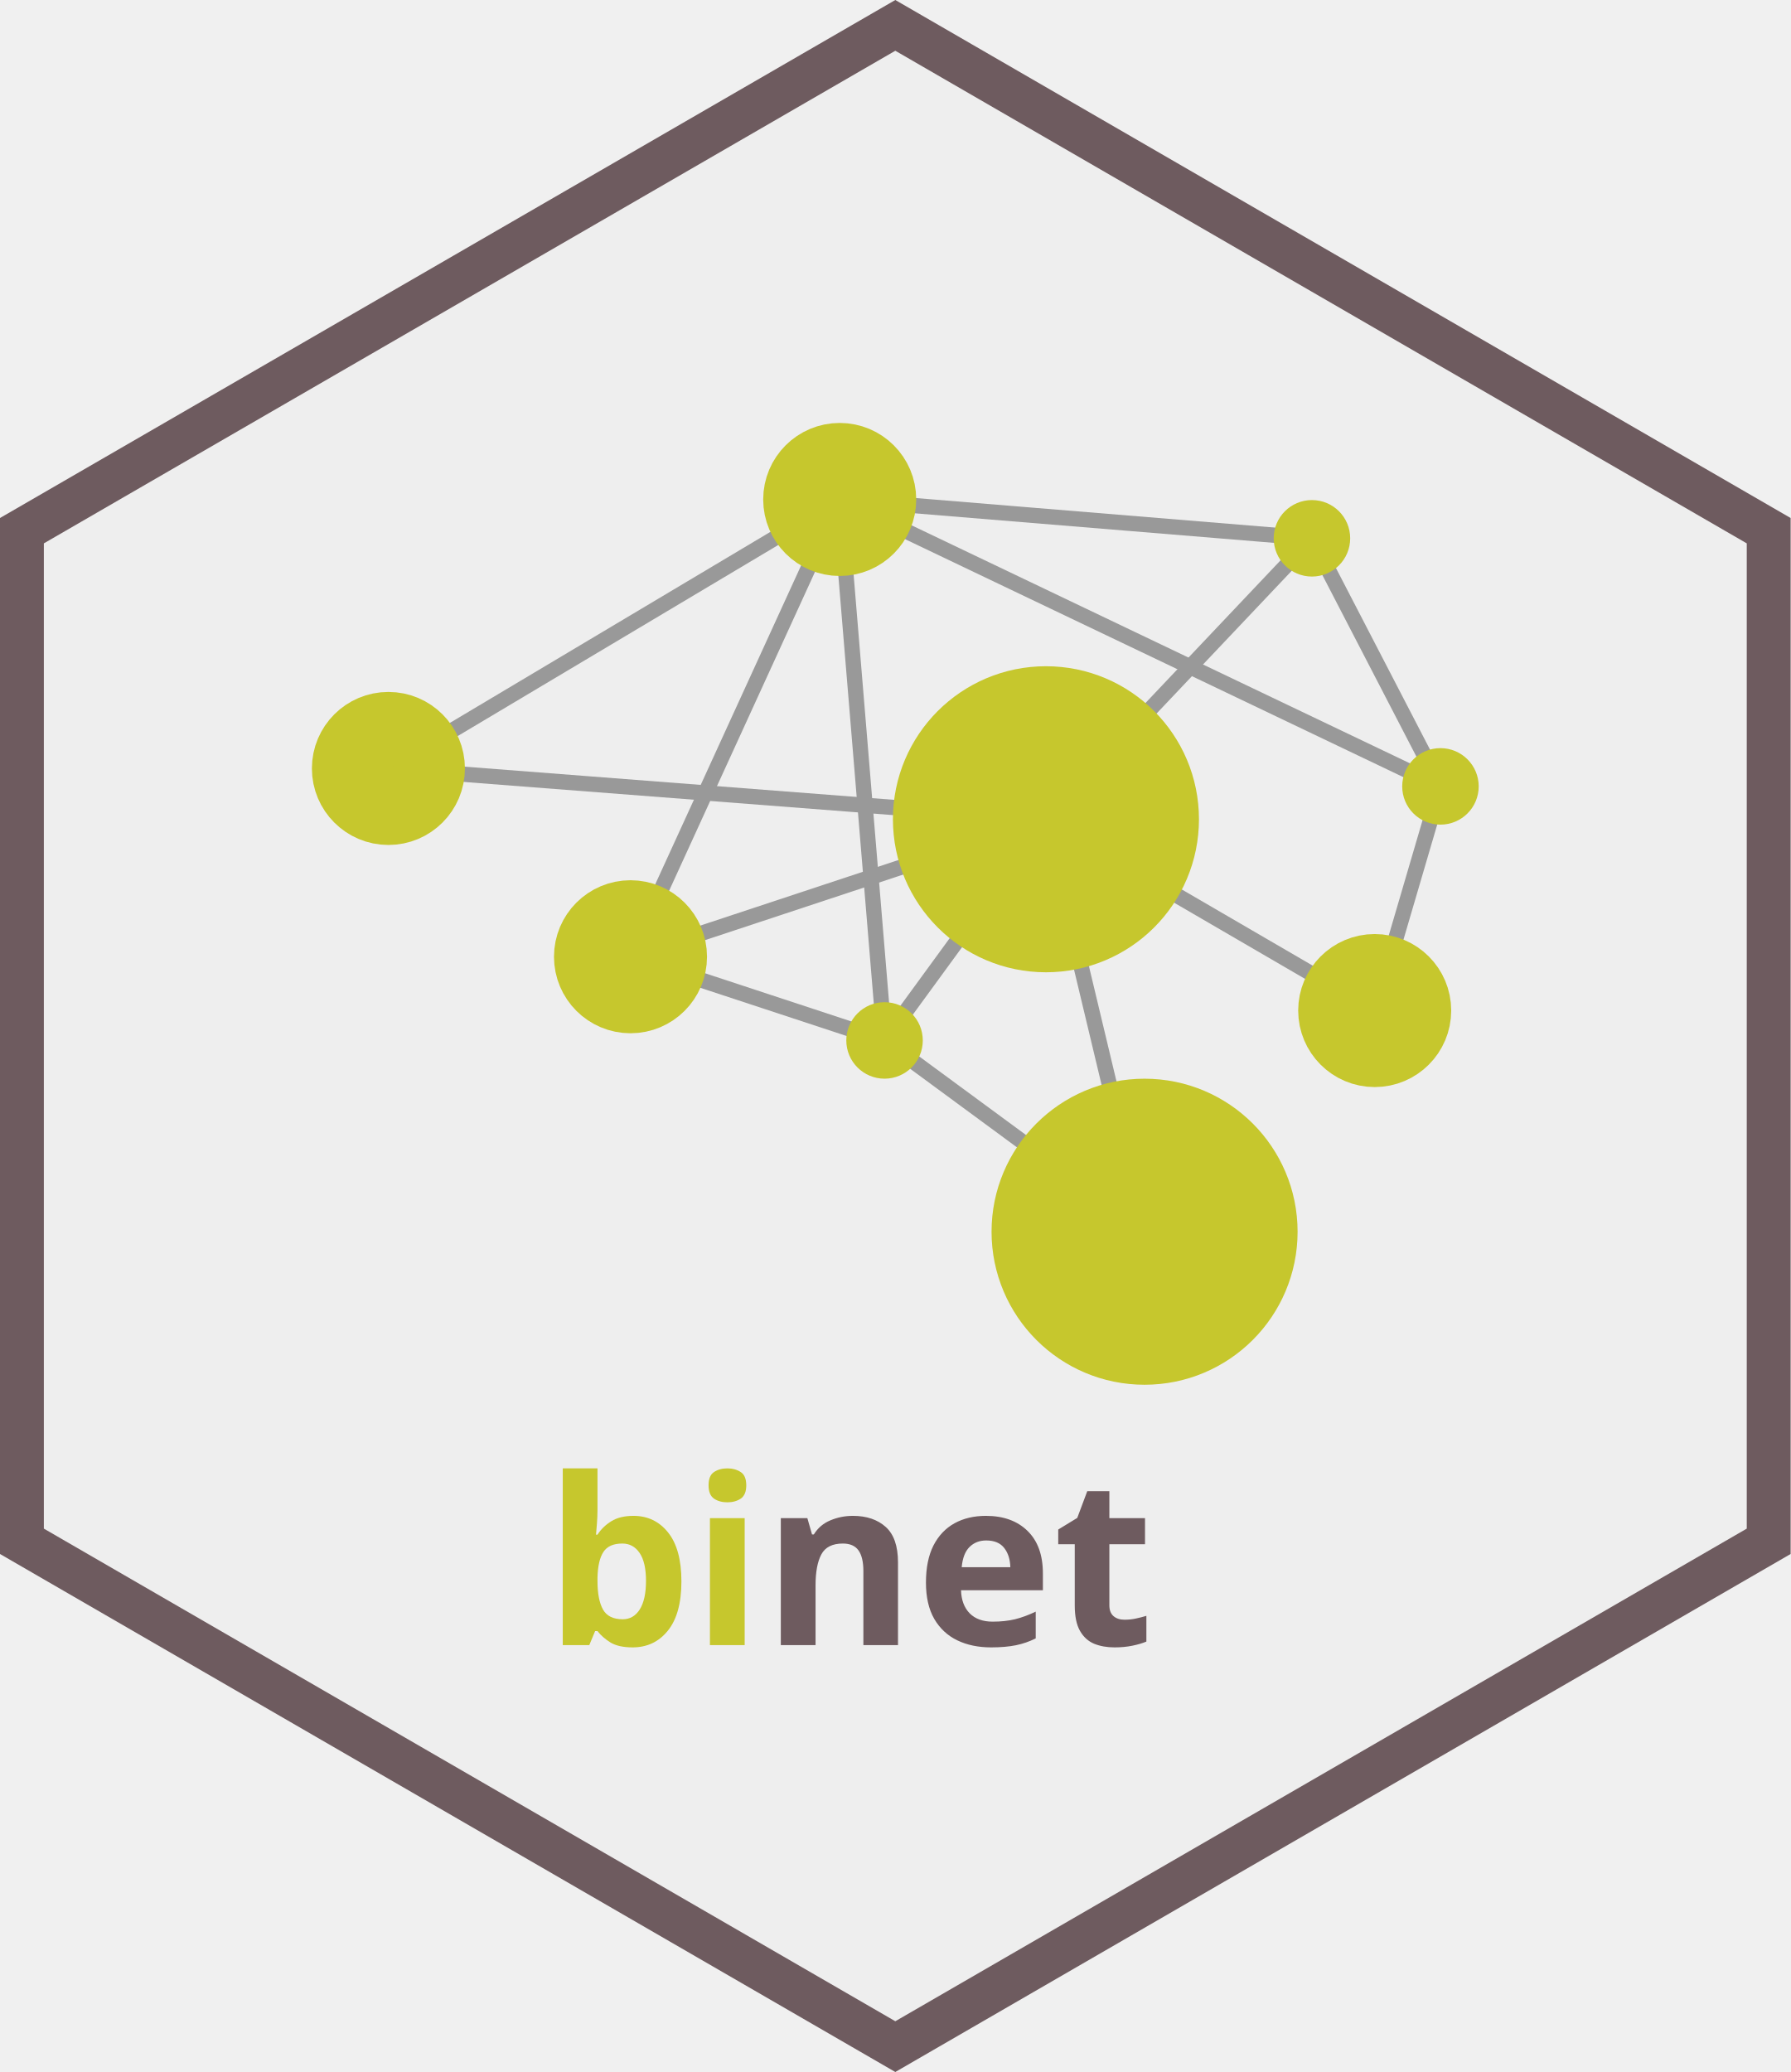
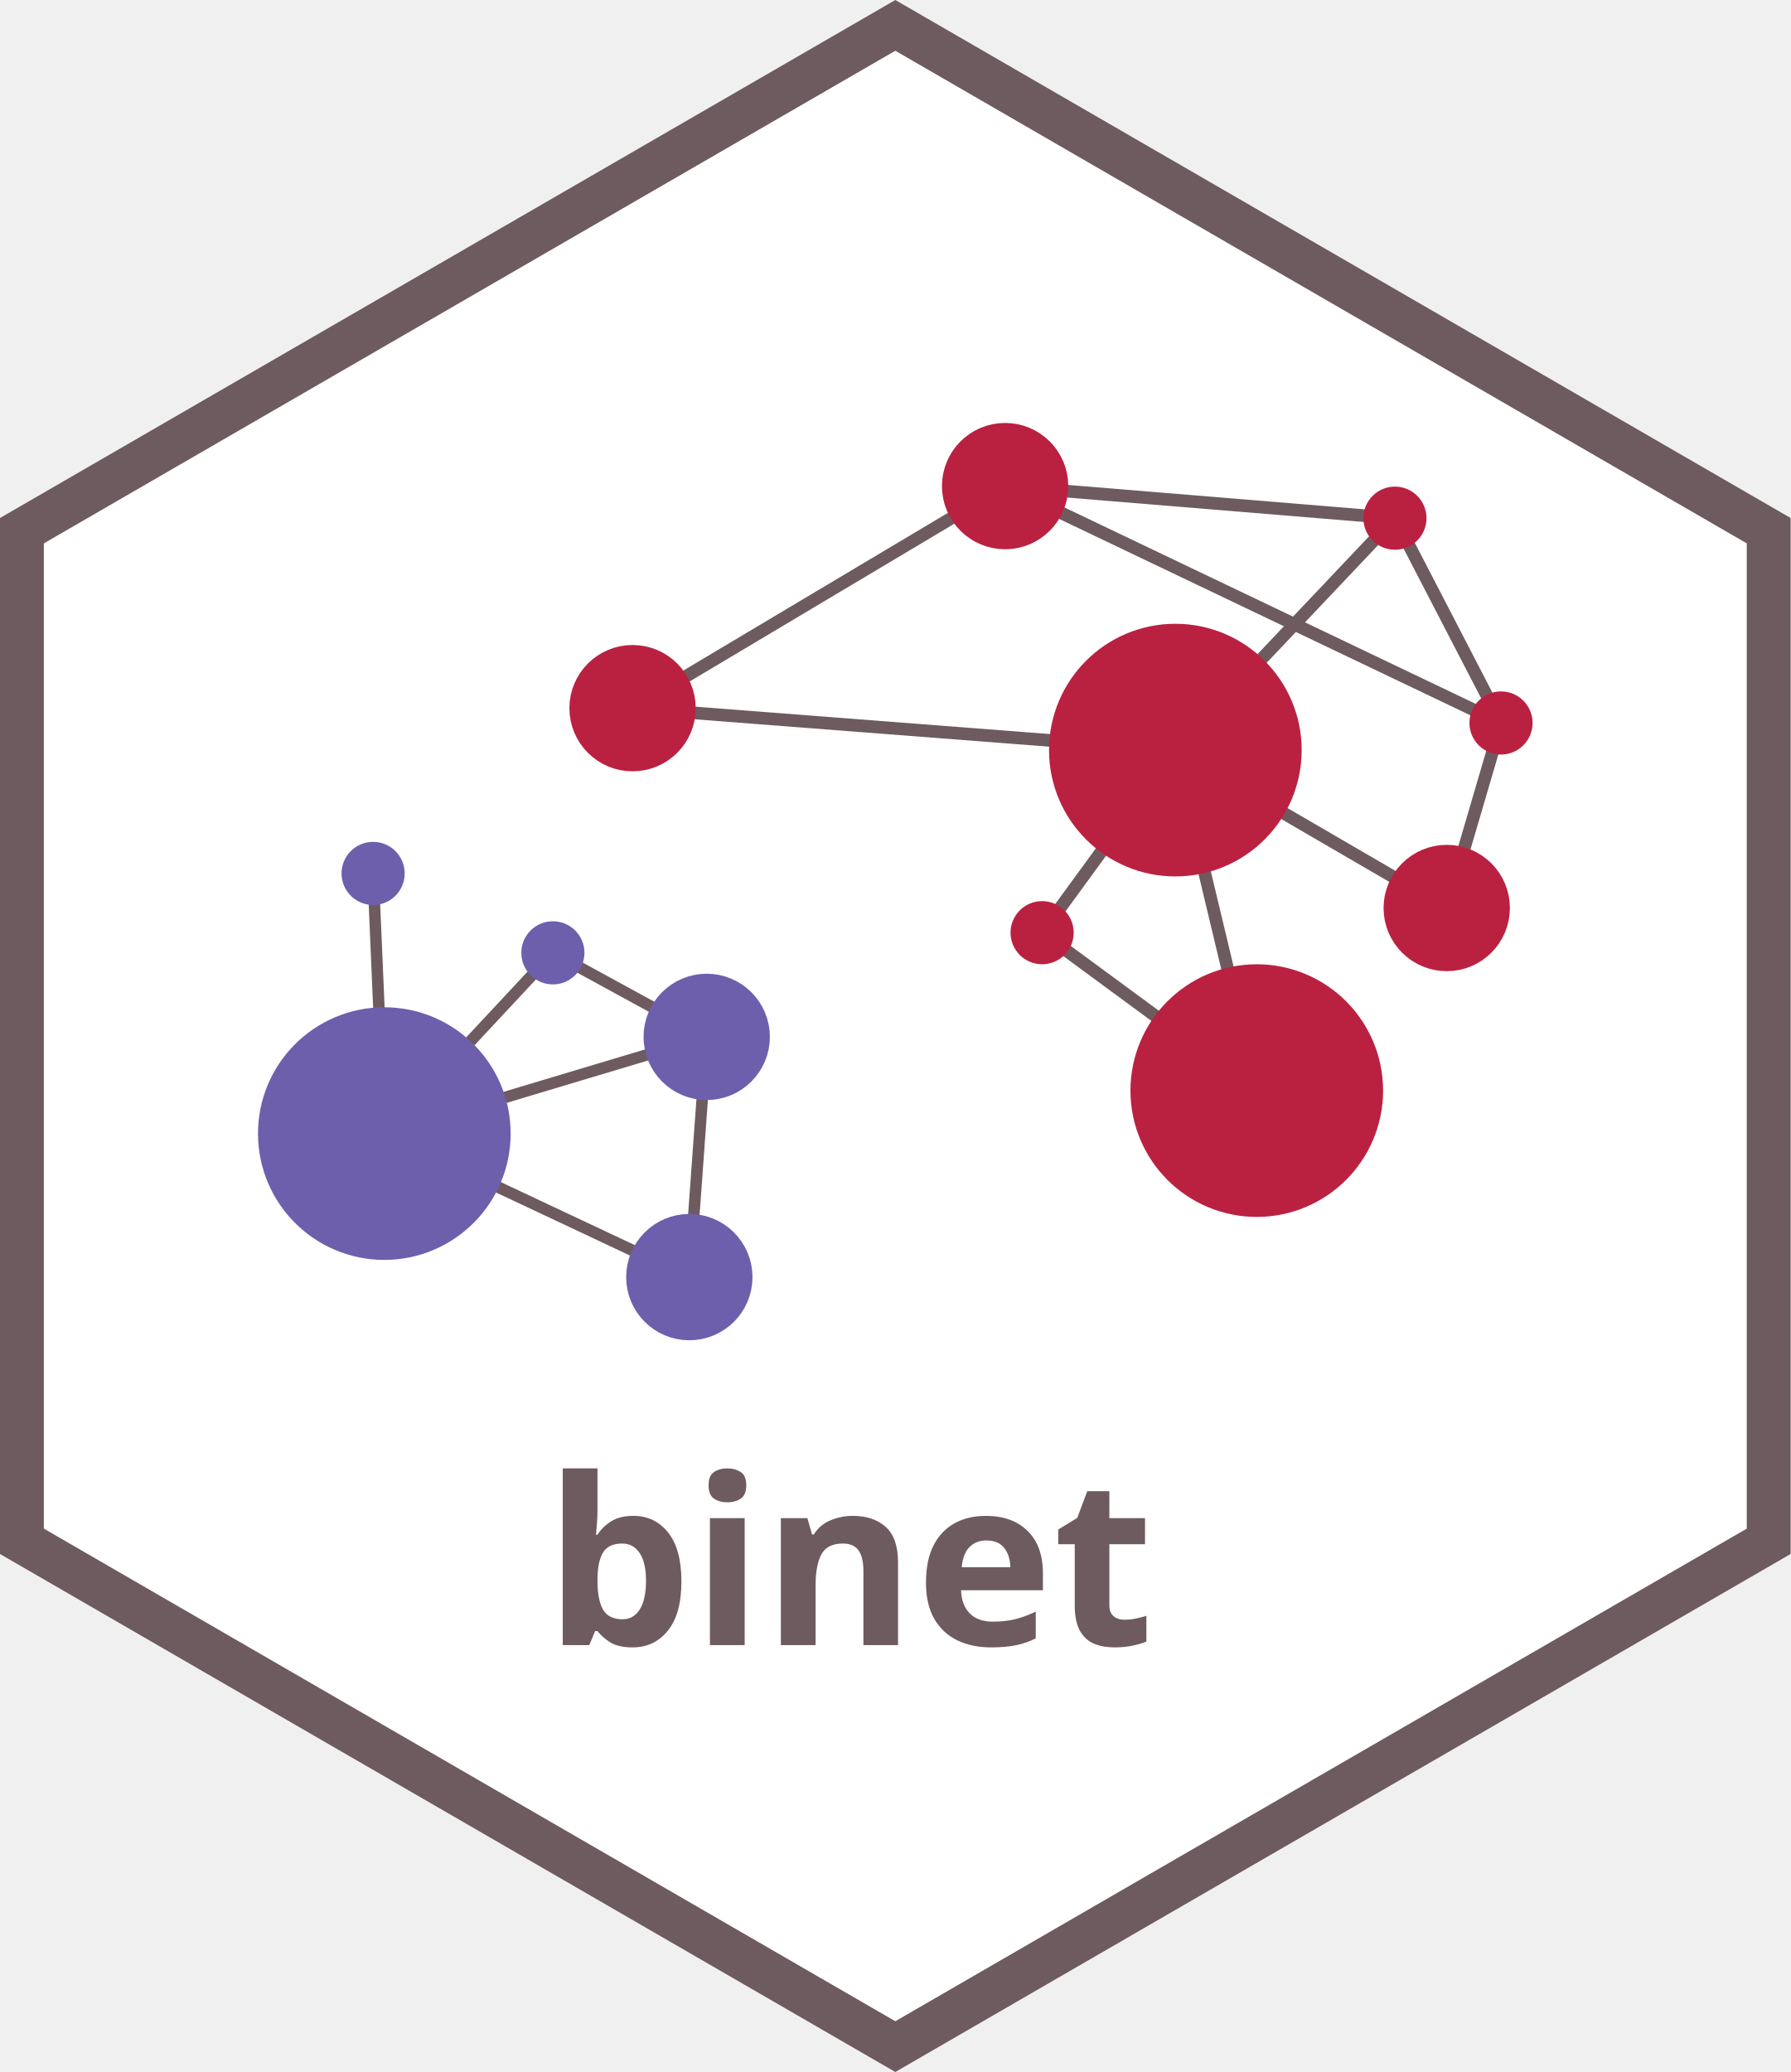
<svg xmlns="http://www.w3.org/2000/svg" xmlns:xlink="http://www.w3.org/1999/xlink" version="1.0" width="166.033" height="192.12" id="svg2811">
  <defs id="defs2813">
    <clipPath id="clp12">
      <path d="m 45.315,71.927 h 12.92 v 15.867 h -12.92 z" id="path184" />
    </clipPath>
    <clipPath id="clp21">
      <path d="m 123.91,72.178 h 26.23 v 15.294 h -26.23 z" id="path592" />
    </clipPath>
    <clipPath id="clp9">
      <path d="m 413.96,49.857 h 31.76 v 8.719 h -31.76 z" id="path100" />
    </clipPath>
    <clipPath id="clp12-5">
      <path id="path184-6" d="m 45.315,71.927 h 12.92 v 15.867 h -12.92 z" />
    </clipPath>
    <clipPath id="clp21-2">
      <path id="path592-9" d="m 123.91,72.178 h 26.23 v 15.294 h -26.23 z" />
    </clipPath>
    <clipPath id="clp9-1">
      <path id="path100-2" d="m 413.96,49.857 h 31.76 v 8.719 h -31.76 z" />
    </clipPath>
    <linearGradient xlink:href="#0-7" gradientUnits="userSpaceOnUse" y2="545.15" x2="0" y1="518.08" id="0">
      <stop id="stop7" stop-color="#faf7f7" />
      <stop id="stop9" stop-color="#d4d4d4" offset="1" />
    </linearGradient>
    <linearGradient gradientUnits="userSpaceOnUse" y2="518.08" x2="402.47" y1="545.15" x1="403.44" id="1">
      <stop id="stop12" stop-color="#d3d3d3" />
      <stop id="stop14" stop-color="#fcf9f9" offset="1" />
    </linearGradient>
    <linearGradient y2="155.59" x2="20.03" y1="261.26" x1="18.6" gradientUnits="userSpaceOnUse" id="0-7" gradientTransform="matrix(0.43355,0,0,0.43481,-57.01832,-61.89369)">
      <stop id="stop11" stop-color="#2a2c2f" />
      <stop id="stop13" stop-color="#424649" offset="1" />
    </linearGradient>
    <clipPath id="id3">
      <path id="path16946" d="M 11600200,27707200 C 11600200,27707200 11534980,27531590 10932860,27576730 C 10360840,27621900 10034720,27616890 9934350,27576730 C 9828980,27536600 9738670,27511520 9593160,27481420 C 9472720,27461330 9226860,27436240 9292110,27441250 C 9166690,27426220 9051260,27441250 9051260,27441250 C 9051260,27441250 9026190,27461330 9091410,27355950 C 9146610,27270650 9262010,27230540 9412520,27054890 C 9461250,26998040 10217950,27042100 10275540,27054890 C 10345810,27069960 10426090,27064950 10456200,27054890 C 10486290,27044870 10827480,27039860 10978030,27054890 C 11163230,27095180 11429670,27112850 11470030,27112410 C 11575930,27111250 11615270,27215470 11630290,27386060 C 11645360,27561690 11655400,27451310 11600200,27707200 z " />
    </clipPath>
    <clipPath id="id2">
      <path id="path16943" d="M 11018100,29368000 C 11018100,29368000 10646810,29458310 10591610,29327830 C 10561510,29262630 10541460,28760860 10315640,28600300 C 10084810,28444730 9983040,28310280 9491220,27934190 C 9340580,27819000 9196690,27737270 9141540,27641950 C 9101370,27571690 9096360,27476370 9051200,27441220 C 9051200,27441220 9332220,27411120 9783780,27521500 C 9783780,27521500 9718530,27742280 9864070,27817550 C 9944350,27857680 10130020,28133680 10416010,28269130 C 10686930,28394580 10852510,28846160 10937810,29092030 C 11033170,29362990 11018100,29368000 11018100,29368000 z " />
    </clipPath>
    <clipPath id="id1">
      <path id="path16940" d="M 9673400,29448300 C 9673400,29448300 10034670,29378040 10099890,29408140 C 10165110,29443290 10235360,28996690 10466170,28836160 C 10732120,28655510 11168650,28314320 11600150,27707190 C 11600150,27707190 11504830,27531580 11083350,27586780 C 11083350,27586780 11073290,27792490 11028170,27872770 C 10977980,27953060 10752200,28284220 10466170,28394600 C 10180180,28504960 9959390,28821090 9864080,29092050 C 9768760,29363010 9673400,29448300 9673400,29448300 z " />
    </clipPath>
    <linearGradient id="linearGradient13037">
      <stop id="stop13039" offset="0" style="stop-color:#999;stop-opacity:1" />
      <stop id="stop13041" offset="1" style="stop-color:#525252;stop-opacity:1" />
    </linearGradient>
    <linearGradient id="linearGradient12124">
      <stop id="stop12126" offset="0" style="stop-color:#4a4a4a;stop-opacity:1" />
      <stop id="stop12128" offset="1" style="stop-color:#adadad;stop-opacity:1" />
    </linearGradient>
    <linearGradient id="linearGradient11217">
      <stop id="stop11219" offset="0" style="stop-color:#999;stop-opacity:1" />
      <stop id="stop11221" offset="1" style="stop-color:white;stop-opacity:1" />
    </linearGradient>
    <linearGradient xlink:href="#linearGradient1012" id="linearGradient871" />
    <linearGradient gradientUnits="userSpaceOnUse" xlink:href="#linearGradient865" id="linearGradient1011" y2="24.175" x2="53.212" y1="180.93" x1="77.292" />
    <linearGradient gradientUnits="userSpaceOnUse" xlink:href="#linearGradient865" id="linearGradient1010" y2="40.054" x2="38.977" y1="-53.391" x1="43.398" />
    <linearGradient gradientTransform="scale(1.069323,0.935172)" gradientUnits="userSpaceOnUse" xlink:href="#linearGradient865" id="linearGradient870" y2="112.486" x2="88.361" y1="199.49" x1="178.424" />
    <linearGradient gradientTransform="scale(1.108489,0.902129)" gradientUnits="userSpaceOnUse" xlink:href="#linearGradient865" id="linearGradient864" y2="46.947" x2="82.344" y1="25.611" x1="105.807" />
    <radialGradient gradientUnits="userSpaceOnUse" xlink:href="#linearGradient1400" id="radialGradient858" fy="77.945" fx="79.896" r="68.379" cy="77.945" cx="79.896" />
    <radialGradient gradientUnits="userSpaceOnUse" xlink:href="#linearGradient853" id="radialGradient852" fy="325.766" fx="240.387" r="200.732" cy="477.833" cx="227.005" />
    <linearGradient id="linearGradient849">
      <stop id="stop850" offset="0" style="stop-color:white;stop-opacity:1" />
      <stop id="stop861" offset="0.38" style="stop-color:#1d1d1d;stop-opacity:0.561" />
      <stop id="stop862" offset="0.51" style="stop-color:black;stop-opacity:0.302" />
      <stop id="stop860" offset="0.641" style="stop-color:black;stop-opacity:0.216" />
      <stop id="stop851" offset="1" style="stop-color:black;stop-opacity:0" />
    </linearGradient>
    <linearGradient id="linearGradient853">
      <stop id="stop1185" offset="0" style="stop-color:#477daf;stop-opacity:1" />
      <stop id="stop855" offset="1" style="stop-color:#020407;stop-opacity:1" />
    </linearGradient>
    <linearGradient id="linearGradient865">
      <stop id="stop866" offset="0" style="stop-color:white;stop-opacity:1" />
      <stop id="stop868" offset="1" style="stop-color:white;stop-opacity:0" />
    </linearGradient>
    <linearGradient id="linearGradient1012">
      <stop id="stop1013" offset="0" style="stop-color:black;stop-opacity:0.306" />
      <stop id="stop1014" offset="1" style="stop-color:black;stop-opacity:0" />
    </linearGradient>
    <linearGradient id="linearGradient1400">
      <stop id="stop1401" offset="0" style="stop-color:black;stop-opacity:0.678" />
      <stop id="stop1403" offset="0.57" style="stop-color:black;stop-opacity:0.329" />
      <stop id="stop1402" offset="1" style="stop-color:black;stop-opacity:0" />
    </linearGradient>
    <linearGradient gradientTransform="matrix(0.512474,0,0,0.512474,372.9769,173.2066)" gradientUnits="userSpaceOnUse" xlink:href="#linearGradient12124" id="linearGradient25235" y2="145.212" x2="271.663" y1="148.319" x1="250.919" />
    <linearGradient gradientTransform="matrix(0.512474,0,0,0.512474,372.9769,173.2066)" gradientUnits="userSpaceOnUse" xlink:href="#linearGradient11217" id="linearGradient25237" y2="125.607" x2="177.694" y1="167.028" x1="250.958" />
    <radialGradient gradientUnits="userSpaceOnUse" xlink:href="#linearGradient853" id="radialGradient25239" fy="325.766" fx="240.387" r="200.732" cy="477.833" cx="227.005" />
    <linearGradient gradientTransform="matrix(0.183763,0,0,0.160709,234.2744,84.58468)" gradientUnits="userSpaceOnUse" xlink:href="#linearGradient865" id="linearGradient25241" y2="112.486" x2="88.361" y1="199.49" x1="178.424" />
    <linearGradient gradientTransform="matrix(-0.190494,0,0,0.155031,262.187,84.58468)" gradientUnits="userSpaceOnUse" xlink:href="#linearGradient865" id="linearGradient25243" y2="46.947" x2="82.344" y1="25.611" x1="105.807" />
    <linearGradient gradientTransform="matrix(0.512474,0,0,0.512474,372.569,173.2066)" gradientUnits="userSpaceOnUse" xlink:href="#linearGradient11217" id="linearGradient25247" y2="206.156" x2="250.27" y1="217.045" x1="250.273" />
    <linearGradient gradientTransform="matrix(0.512474,0,0,0.512474,372.5444,173.2066)" gradientUnits="userSpaceOnUse" xlink:href="#linearGradient12124" id="linearGradient25249" y2="216.979" x2="249.154" y1="232.727" x1="249.066" />
    <linearGradient gradientTransform="matrix(0.512474,0,0,0.512474,372.5691,182.9379)" gradientUnits="userSpaceOnUse" xlink:href="#linearGradient13037" id="linearGradient25251" y2="206.156" x2="250.27" y1="217.045" x1="250.273" />
  </defs>
  <g transform="translate(1996.689,-3007.756)" id="layer1">
    <g transform="translate(19.48863,19.49672)" id="g25472">
      <g id="g4353" transform="matrix(0.6757377,0,0,0.6757377,374.4507,977.3331)">
        <g transform="translate(80.54261)" id="g4347">
-           <path style="fill:#eeeeee;fill-opacity:1;stroke:#6e5b5f;stroke-width:73.993;stroke-miterlimit:4;stroke-dasharray:none;stroke-opacity:1" id="path4524" d="m -4700.408,1269.113 -1701.611,-10e-5 -850.805,-1473.638 850.806,-1473.638 1701.611,10e-5 850.805,1473.638 z" transform="matrix(0,0.08149567,-0.08132553,0,-3512.128,3570.453)" />
+           <path style="fill:#ffffff;fill-opacity:1;stroke:#6e5b5f;stroke-width:73.993;stroke-miterlimit:4;stroke-dasharray:none;stroke-opacity:1" id="path4524" d="m -4700.408,1269.113 -1701.611,-10e-5 -850.805,-1473.638 850.806,-1473.638 1701.611,10e-5 850.805,1473.638 z" transform="matrix(0,0.08149567,-0.08132553,0,-3512.128,3570.453)" />
          <text xml:space="preserve" style="font-style:normal;font-weight:normal;font-size:59.195px;line-height:1.25;font-family:sans-serif;letter-spacing:0px;word-spacing:0px;fill:#000000;fill-opacity:1;stroke:none;stroke-width:1.48" x="-3557.927" y="3134.174" id="text65">
            <tspan id="tspan63" x="-3557.927" y="3186.547" style="stroke-width:1.48" />
          </text>
          <g id="g4814" transform="translate(2.83186,-16.15923)">
            <g id="g327" transform="translate(-7.766407,4.987408)">
-               <text xml:space="preserve" style="font-style:normal;font-weight:normal;font-size:31.902px;line-height:0;font-family:sans-serif;letter-spacing:0px;word-spacing:0px;fill:#c6c72d;fill-opacity:1;stroke:none;stroke-width:1.196" x="-3538.677" y="3212.804" id="text963">
-                 <tspan id="tspan961" x="-3538.677" y="3212.804" style="font-style:normal;font-variant:normal;font-weight:bold;font-stretch:normal;font-family:'Fira Mono';-inkscape-font-specification:'Fira Mono Bold';fill:#c6c72d;fill-opacity:1;stroke-width:1.196">bi<tspan id="tspan101" style="fill:#6e5b5f">net</tspan>
-                 </tspan>
-               </text>
-               <g transform="matrix(1.418915,0,0,1.418915,1477.141,-1319.326)" id="g303">
-                 <path style="fill:none;stroke:#999999;stroke-width:1.48px;stroke-linecap:butt;stroke-linejoin:miter;stroke-opacity:1" d="m -3460.765,3087.049 -25.724,27.169" id="path147" />
-                 <path style="fill:none;stroke:#999999;stroke-width:1.48px;stroke-linecap:butt;stroke-linejoin:miter;stroke-opacity:1" d="m -3526.665,3127.514 40.176,-13.296 -63.588,-4.914" id="path137" />
-                 <path style="fill:none;stroke:#999999;stroke-width:1.48px;stroke-linecap:butt;stroke-linejoin:miter;stroke-opacity:1" d="m -3526.665,3127.514 20.233,-44.222" id="path133" />
-                 <path style="fill:none;stroke:#999999;stroke-width:1.48px;stroke-linecap:butt;stroke-linejoin:miter;stroke-opacity:1" d="m -3550.077,3109.305 43.644,-26.013 45.668,3.757 12.428,23.99" id="path135" />
-                 <path style="fill:none;stroke:#999999;stroke-width:1.48px;stroke-linecap:butt;stroke-linejoin:miter;stroke-opacity:1" d="m -3486.489,3114.218 9.538,39.887 -25.146,-18.498 -24.568,-8.093" id="path139" />
-                 <path style="fill:none;stroke:#999999;stroke-width:1.48px;stroke-linecap:butt;stroke-linejoin:miter;stroke-opacity:1" d="m -3502.097,3135.607 15.608,-21.389" id="path141" />
-                 <path style="fill:none;stroke:#999999;stroke-width:1.48px;stroke-linecap:butt;stroke-linejoin:miter;stroke-opacity:1" d="m -3448.337,3111.039 -6.359,21.678 -31.794,-18.498" id="path143" />
-                 <path style="fill:none;stroke:#999999;stroke-width:1.48px;stroke-linecap:butt;stroke-linejoin:miter;stroke-opacity:1" d="m -3506.433,3083.292 4.335,52.316" id="path145" />
-                 <path style="fill:none;stroke:#999999;stroke-width:1.48px;stroke-linecap:butt;stroke-linejoin:miter;stroke-opacity:1" d="m -3448.337,3111.039 -58.096,-27.747" id="path149" />
-                 <ellipse ry="7.91" rx="7.91" cy="3114.218" cx="-3486.489" id="ellipse121" style="opacity:1;fill:#c6c72d;fill-opacity:1;stroke:#c6c72d;stroke-width:13.777;stroke-linecap:square;stroke-linejoin:miter;stroke-miterlimit:4;stroke-dasharray:none" />
-                 <ellipse style="opacity:1;fill:#c6c72d;fill-opacity:1;stroke:#c6c72d;stroke-width:6.889;stroke-linecap:square;stroke-linejoin:miter;stroke-miterlimit:4;stroke-dasharray:none" id="path115" cx="-3550.077" cy="3109.305" rx="3.955" ry="3.955" />
-                 <ellipse ry="3.955" rx="3.955" cy="3083.292" cx="-3506.433" id="ellipse117" style="opacity:1;fill:#c6c72d;fill-opacity:1;stroke:#c6c72d;stroke-width:6.889;stroke-linecap:square;stroke-linejoin:miter;stroke-miterlimit:4;stroke-dasharray:none" />
-                 <ellipse style="opacity:1;fill:#c6c72d;fill-opacity:1;stroke:#c6c72d;stroke-width:6.889;stroke-linecap:square;stroke-linejoin:miter;stroke-miterlimit:4;stroke-dasharray:none" id="ellipse119" cx="-3526.665" cy="3127.514" rx="3.955" ry="3.955" />
-                 <ellipse style="opacity:1;fill:#c6c72d;fill-opacity:1;stroke:#c6c72d;stroke-width:13.777;stroke-linecap:square;stroke-linejoin:miter;stroke-miterlimit:4;stroke-dasharray:none" id="ellipse123" cx="-3476.951" cy="3154.106" rx="7.91" ry="7.91" />
-                 <ellipse ry="1.977" rx="1.977" cy="3087.049" cx="-3460.765" id="ellipse125" style="opacity:1;fill:#c6c72d;fill-opacity:1;stroke:#c6c72d;stroke-width:3.444;stroke-linecap:square;stroke-linejoin:miter;stroke-miterlimit:4;stroke-dasharray:none" />
-                 <ellipse style="opacity:1;fill:#c6c72d;fill-opacity:1;stroke:#c6c72d;stroke-width:3.444;stroke-linecap:square;stroke-linejoin:miter;stroke-miterlimit:4;stroke-dasharray:none" id="ellipse127" cx="-3502.097" cy="3135.607" rx="1.977" ry="1.977" />
-                 <ellipse style="opacity:1;fill:#c6c72d;fill-opacity:1;stroke:#c6c72d;stroke-width:3.444;stroke-linecap:square;stroke-linejoin:miter;stroke-miterlimit:4;stroke-dasharray:none" id="ellipse129" cx="-3448.337" cy="3111.039" rx="1.977" ry="1.977" />
-                 <ellipse ry="3.955" rx="3.955" cy="3132.717" cx="-3454.696" id="ellipse131" style="opacity:1;fill:#c6c72d;fill-opacity:1;stroke:#c6c72d;stroke-width:6.889;stroke-linecap:square;stroke-linejoin:miter;stroke-miterlimit:4;stroke-dasharray:none" />
+               <g id="g418" transform="translate(0,-1.365332e-5)">
+                 <text id="text963" y="3212.804" x="-3538.677" style="font-style:normal;font-weight:normal;font-size:31.902px;line-height:0;font-family:sans-serif;letter-spacing:0px;word-spacing:0px;fill:#c6c72d;fill-opacity:1;stroke:none;stroke-width:1.196" xml:space="preserve">
+                   <tspan style="font-style:normal;font-variant:normal;font-weight:bold;font-stretch:normal;font-family:'Fira Mono';-inkscape-font-specification:'Fira Mono Bold';fill:#6e5b5f;fill-opacity:1;stroke-width:1.196" y="3212.804" x="-3538.677" id="tspan961">binet</tspan>
+                 </text>
+                 <g id="g303" transform="matrix(1.171312,0,0,1.171312,631.6331,-557.7254)">
+                   <g id="g337">
+                     <path id="path389" d="m -3580.472,3128.666 1.314,30.476 35.731,16.815" style="fill:none;stroke:#6e5b5f;stroke-width:1.345px;stroke-linecap:butt;stroke-linejoin:miter;stroke-opacity:1" />
+                     <path style="fill:none;stroke:#6e5b5f;stroke-width:1.48px;stroke-linecap:butt;stroke-linejoin:miter;stroke-opacity:1" d="m -3460.765,3087.049 -25.724,27.169" id="path147" />
+                     <path style="fill:none;stroke:#6e5b5f;stroke-width:1.48px;stroke-linecap:butt;stroke-linejoin:miter;stroke-opacity:1" d="m -3486.489,3114.218 -63.588,-4.914" id="path137" />
+                     <path style="fill:none;stroke:#6e5b5f;stroke-width:1.48px;stroke-linecap:butt;stroke-linejoin:miter;stroke-opacity:1" d="m -3550.077,3109.305 43.644,-26.013 45.668,3.757 12.428,23.99" id="path135" />
+                     <path style="fill:none;stroke:#6e5b5f;stroke-width:1.48px;stroke-linecap:butt;stroke-linejoin:miter;stroke-opacity:1" d="m -3486.489,3114.218 9.538,39.887 -25.146,-18.498" id="path139" />
+                     <path style="fill:none;stroke:#6e5b5f;stroke-width:1.48px;stroke-linecap:butt;stroke-linejoin:miter;stroke-opacity:1" d="m -3502.097,3135.607 15.608,-21.389" id="path141" />
+                     <path style="fill:none;stroke:#6e5b5f;stroke-width:1.48px;stroke-linecap:butt;stroke-linejoin:miter;stroke-opacity:1" d="m -3448.337,3111.039 -6.359,21.678 -31.794,-18.498" id="path143" />
+                     <path style="fill:none;stroke:#6e5b5f;stroke-width:1.48px;stroke-linecap:butt;stroke-linejoin:miter;stroke-opacity:1" d="m -3448.337,3111.039 -58.096,-27.747" id="path149" />
+                     <ellipse ry="7.91" rx="7.91" cy="3114.218" cx="-3486.489" id="ellipse121" style="opacity:1;fill:#ba2141;fill-opacity:1;stroke:#ba2141;stroke-width:13.777;stroke-linecap:square;stroke-linejoin:miter;stroke-miterlimit:4;stroke-dasharray:none" />
+                     <ellipse style="opacity:1;fill:#ba2141;fill-opacity:1;stroke:#ba2141;stroke-width:6.889;stroke-linecap:square;stroke-linejoin:miter;stroke-miterlimit:4;stroke-dasharray:none" id="path115" cx="-3550.077" cy="3109.305" rx="3.955" ry="3.955" />
+                     <ellipse ry="3.955" rx="3.955" cy="3083.292" cx="-3506.433" id="ellipse117" style="opacity:1;fill:#ba2141;fill-opacity:1;stroke:#ba2141;stroke-width:6.889;stroke-linecap:square;stroke-linejoin:miter;stroke-miterlimit:4;stroke-dasharray:none" />
+                     <ellipse style="opacity:1;fill:#ba2141;fill-opacity:1;stroke:#ba2141;stroke-width:13.777;stroke-linecap:square;stroke-linejoin:miter;stroke-miterlimit:4;stroke-dasharray:none" id="ellipse123" cx="-3476.951" cy="3154.106" rx="7.91" ry="7.91" />
+                     <ellipse ry="1.977" rx="1.977" cy="3087.049" cx="-3460.765" id="ellipse125" style="opacity:1;fill:#ba2141;fill-opacity:1;stroke:#ba2141;stroke-width:3.444;stroke-linecap:square;stroke-linejoin:miter;stroke-miterlimit:4;stroke-dasharray:none" />
+                     <ellipse style="opacity:1;fill:#ba2141;fill-opacity:1;stroke:#ba2141;stroke-width:3.444;stroke-linecap:square;stroke-linejoin:miter;stroke-miterlimit:4;stroke-dasharray:none" id="ellipse127" cx="-3502.097" cy="3135.607" rx="1.977" ry="1.977" />
+                     <ellipse style="opacity:1;fill:#ba2141;fill-opacity:1;stroke:#ba2141;stroke-width:3.444;stroke-linecap:square;stroke-linejoin:miter;stroke-miterlimit:4;stroke-dasharray:none" id="ellipse129" cx="-3448.337" cy="3111.039" rx="1.977" ry="1.977" />
+                     <ellipse ry="3.955" rx="3.955" cy="3132.717" cx="-3454.696" id="ellipse131" style="opacity:1;fill:#ba2141;fill-opacity:1;stroke:#ba2141;stroke-width:6.889;stroke-linecap:square;stroke-linejoin:miter;stroke-miterlimit:4;stroke-dasharray:none" />
+                     <ellipse ry="1.977" rx="1.977" cy="3128.666" cx="-3580.471" id="ellipse124" style="opacity:1;fill:#6e5fad;fill-opacity:1;stroke:#6e5fad;stroke-width:3.444;stroke-linecap:square;stroke-linejoin:miter;stroke-miterlimit:4;stroke-dasharray:none" />
+                     <path style="fill:none;stroke:#6e5b5f;stroke-width:1.345px;stroke-linecap:butt;stroke-linejoin:miter;stroke-opacity:1" d="m -3579.158,3159.142 19.748,-21.174 18.02,9.846 -2.037,28.142" id="path134" />
+                     <path style="fill:none;stroke:#6e5b5f;stroke-width:1.345px;stroke-linecap:butt;stroke-linejoin:miter;stroke-opacity:1" d="m -3579.158,3159.142 37.768,-11.328" id="path136" />
+                     <ellipse style="opacity:1;fill:#6e5fad;fill-opacity:1;stroke:#6e5fad;stroke-width:6.889;stroke-linecap:square;stroke-linejoin:miter;stroke-miterlimit:4;stroke-dasharray:none" id="ellipse130" cx="-3541.39" cy="3147.814" rx="3.955" ry="3.955" />
+                     <ellipse ry="1.977" rx="1.977" cy="3137.968" cx="-3559.41" id="ellipse132" style="opacity:1;fill:#6e5fad;fill-opacity:1;stroke:#6e5fad;stroke-width:3.444;stroke-linecap:square;stroke-linejoin:miter;stroke-miterlimit:4;stroke-dasharray:none" />
+                     <ellipse style="opacity:1;fill:#6e5fad;fill-opacity:1;stroke:#6e5fad;stroke-width:13.777;stroke-linecap:square;stroke-linejoin:miter;stroke-miterlimit:4;stroke-dasharray:none" id="ellipse122" cx="-3579.158" cy="3159.142" rx="7.91" ry="7.91" />
+                     <ellipse style="opacity:1;fill:#6e5fad;fill-opacity:1;stroke:#6e5fad;stroke-width:6.889;stroke-linecap:square;stroke-linejoin:miter;stroke-miterlimit:4;stroke-dasharray:none" id="ellipse119" cx="-3543.427" cy="3175.956" rx="3.955" ry="3.955" />
+                   </g>
+                 </g>
              </g>
            </g>
          </g>
        </g>
      </g>
    </g>
  </g>
</svg>
